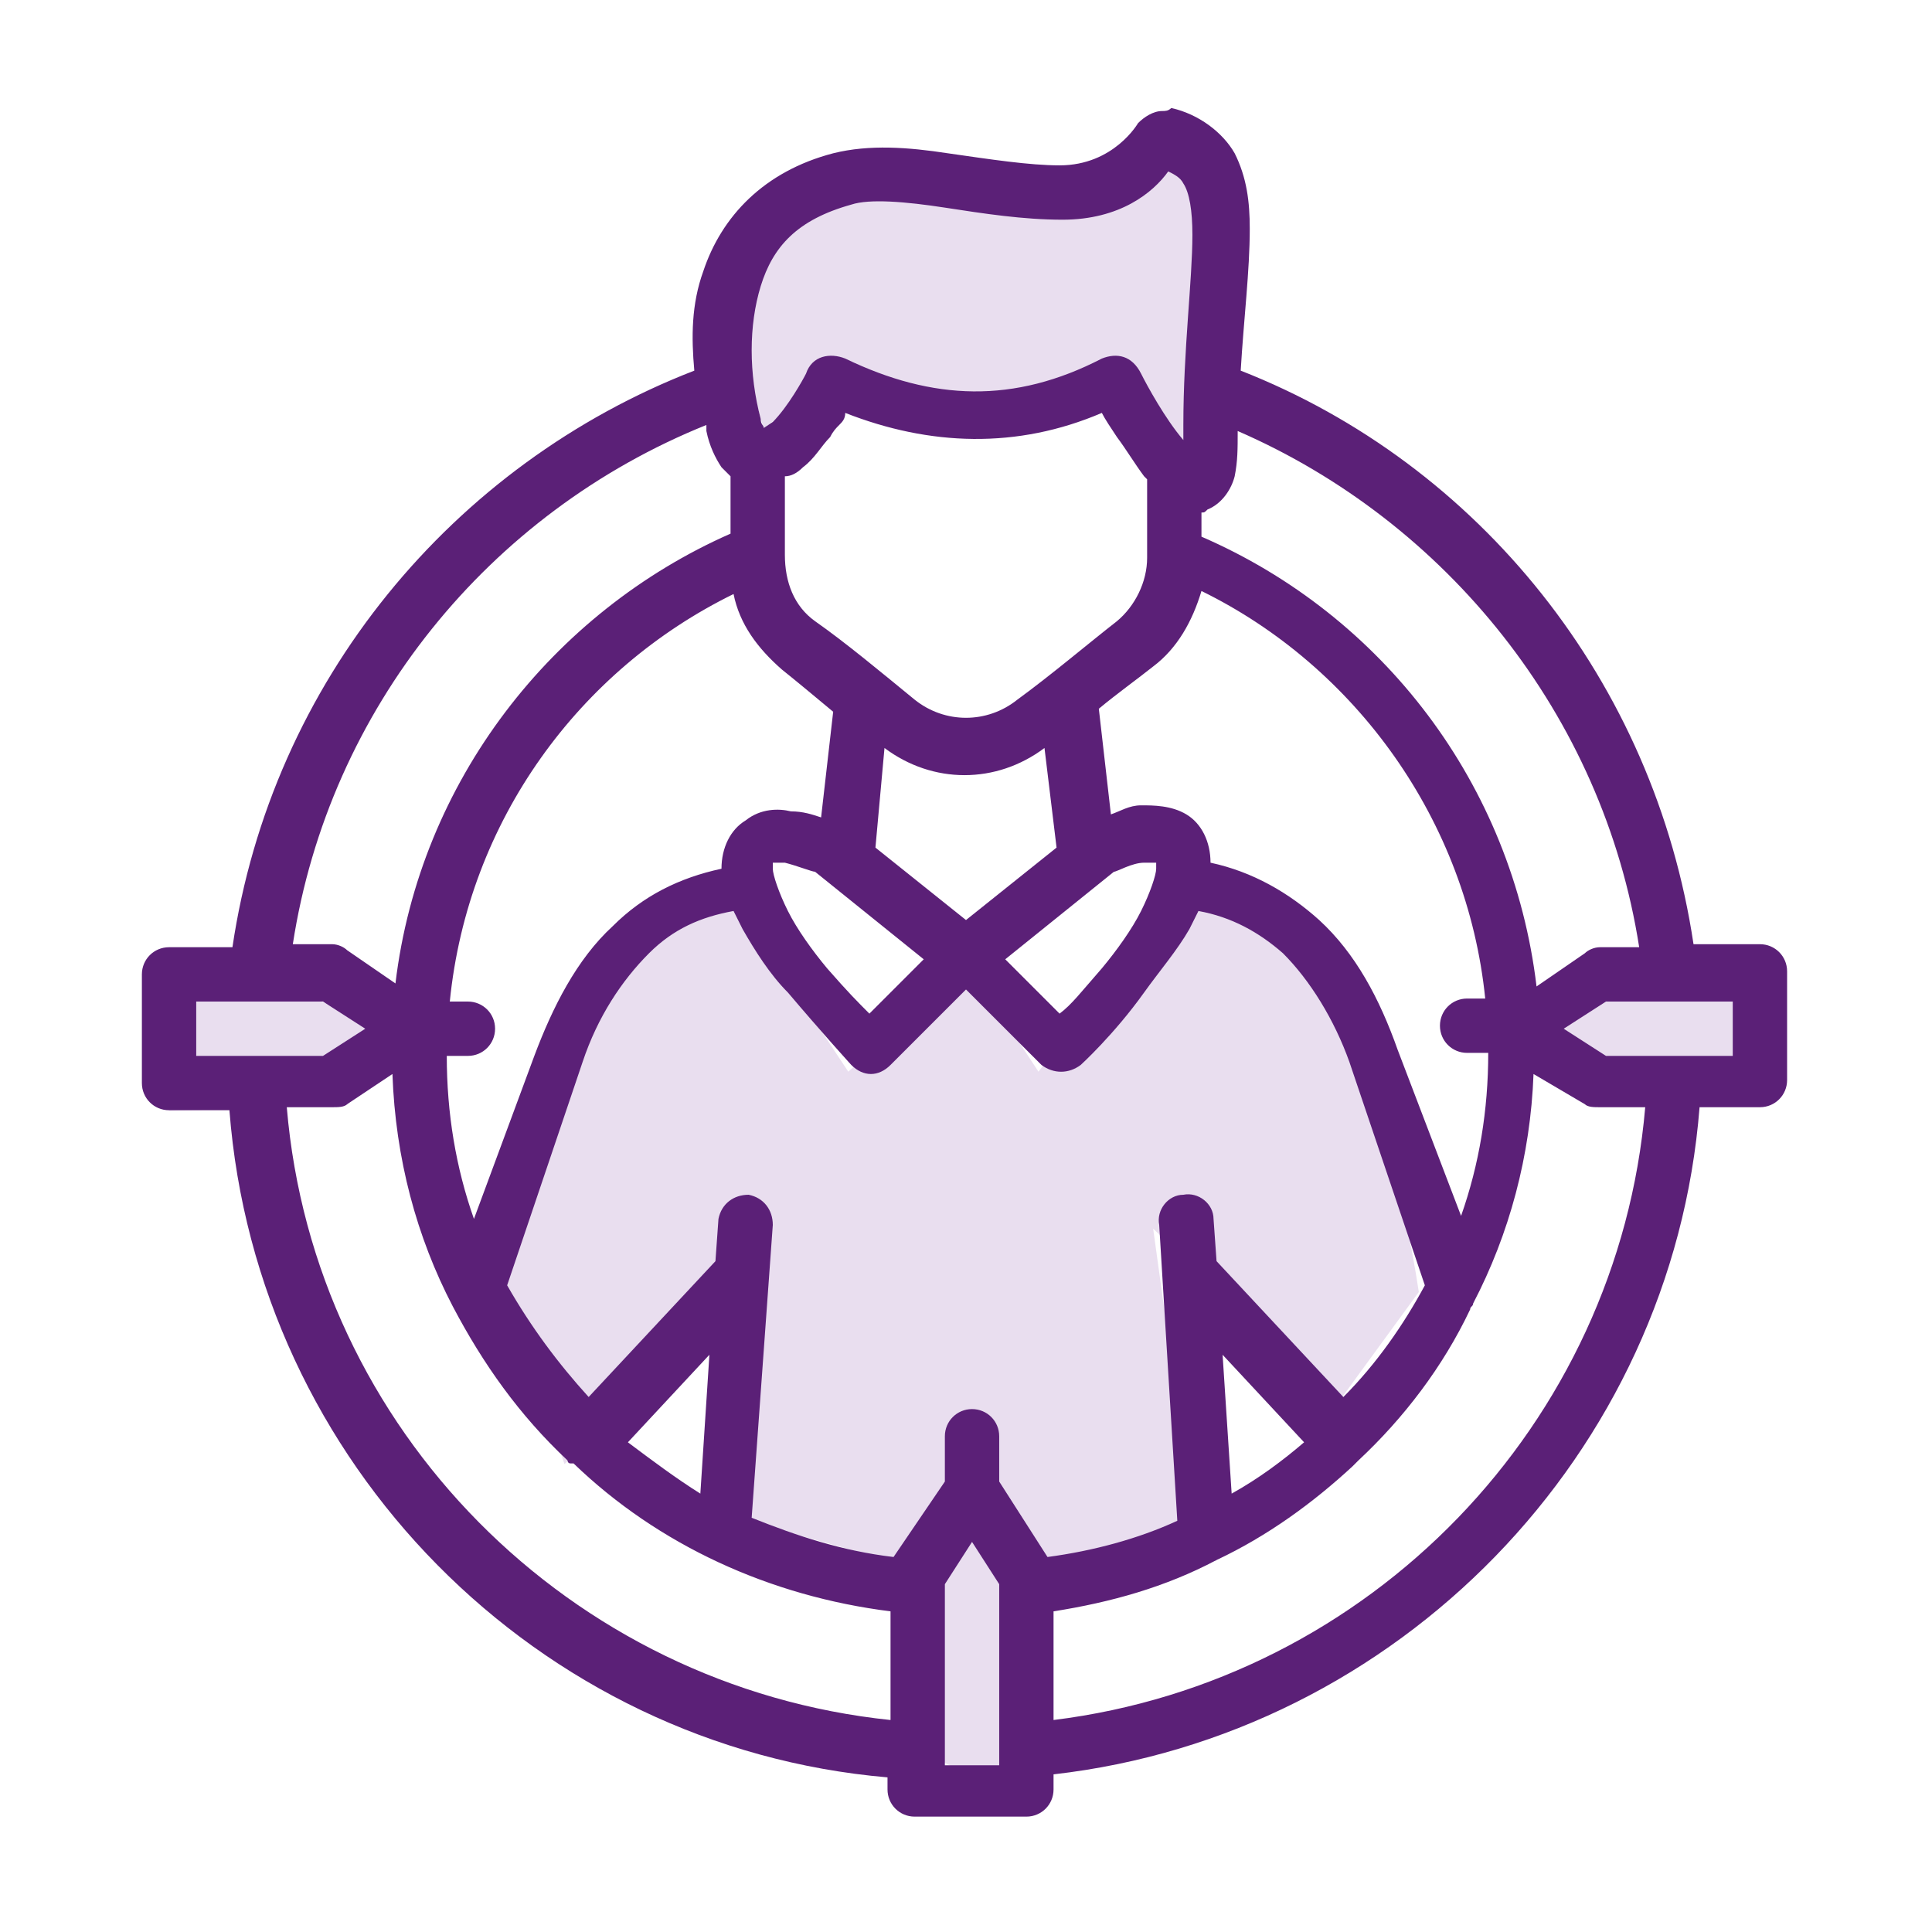
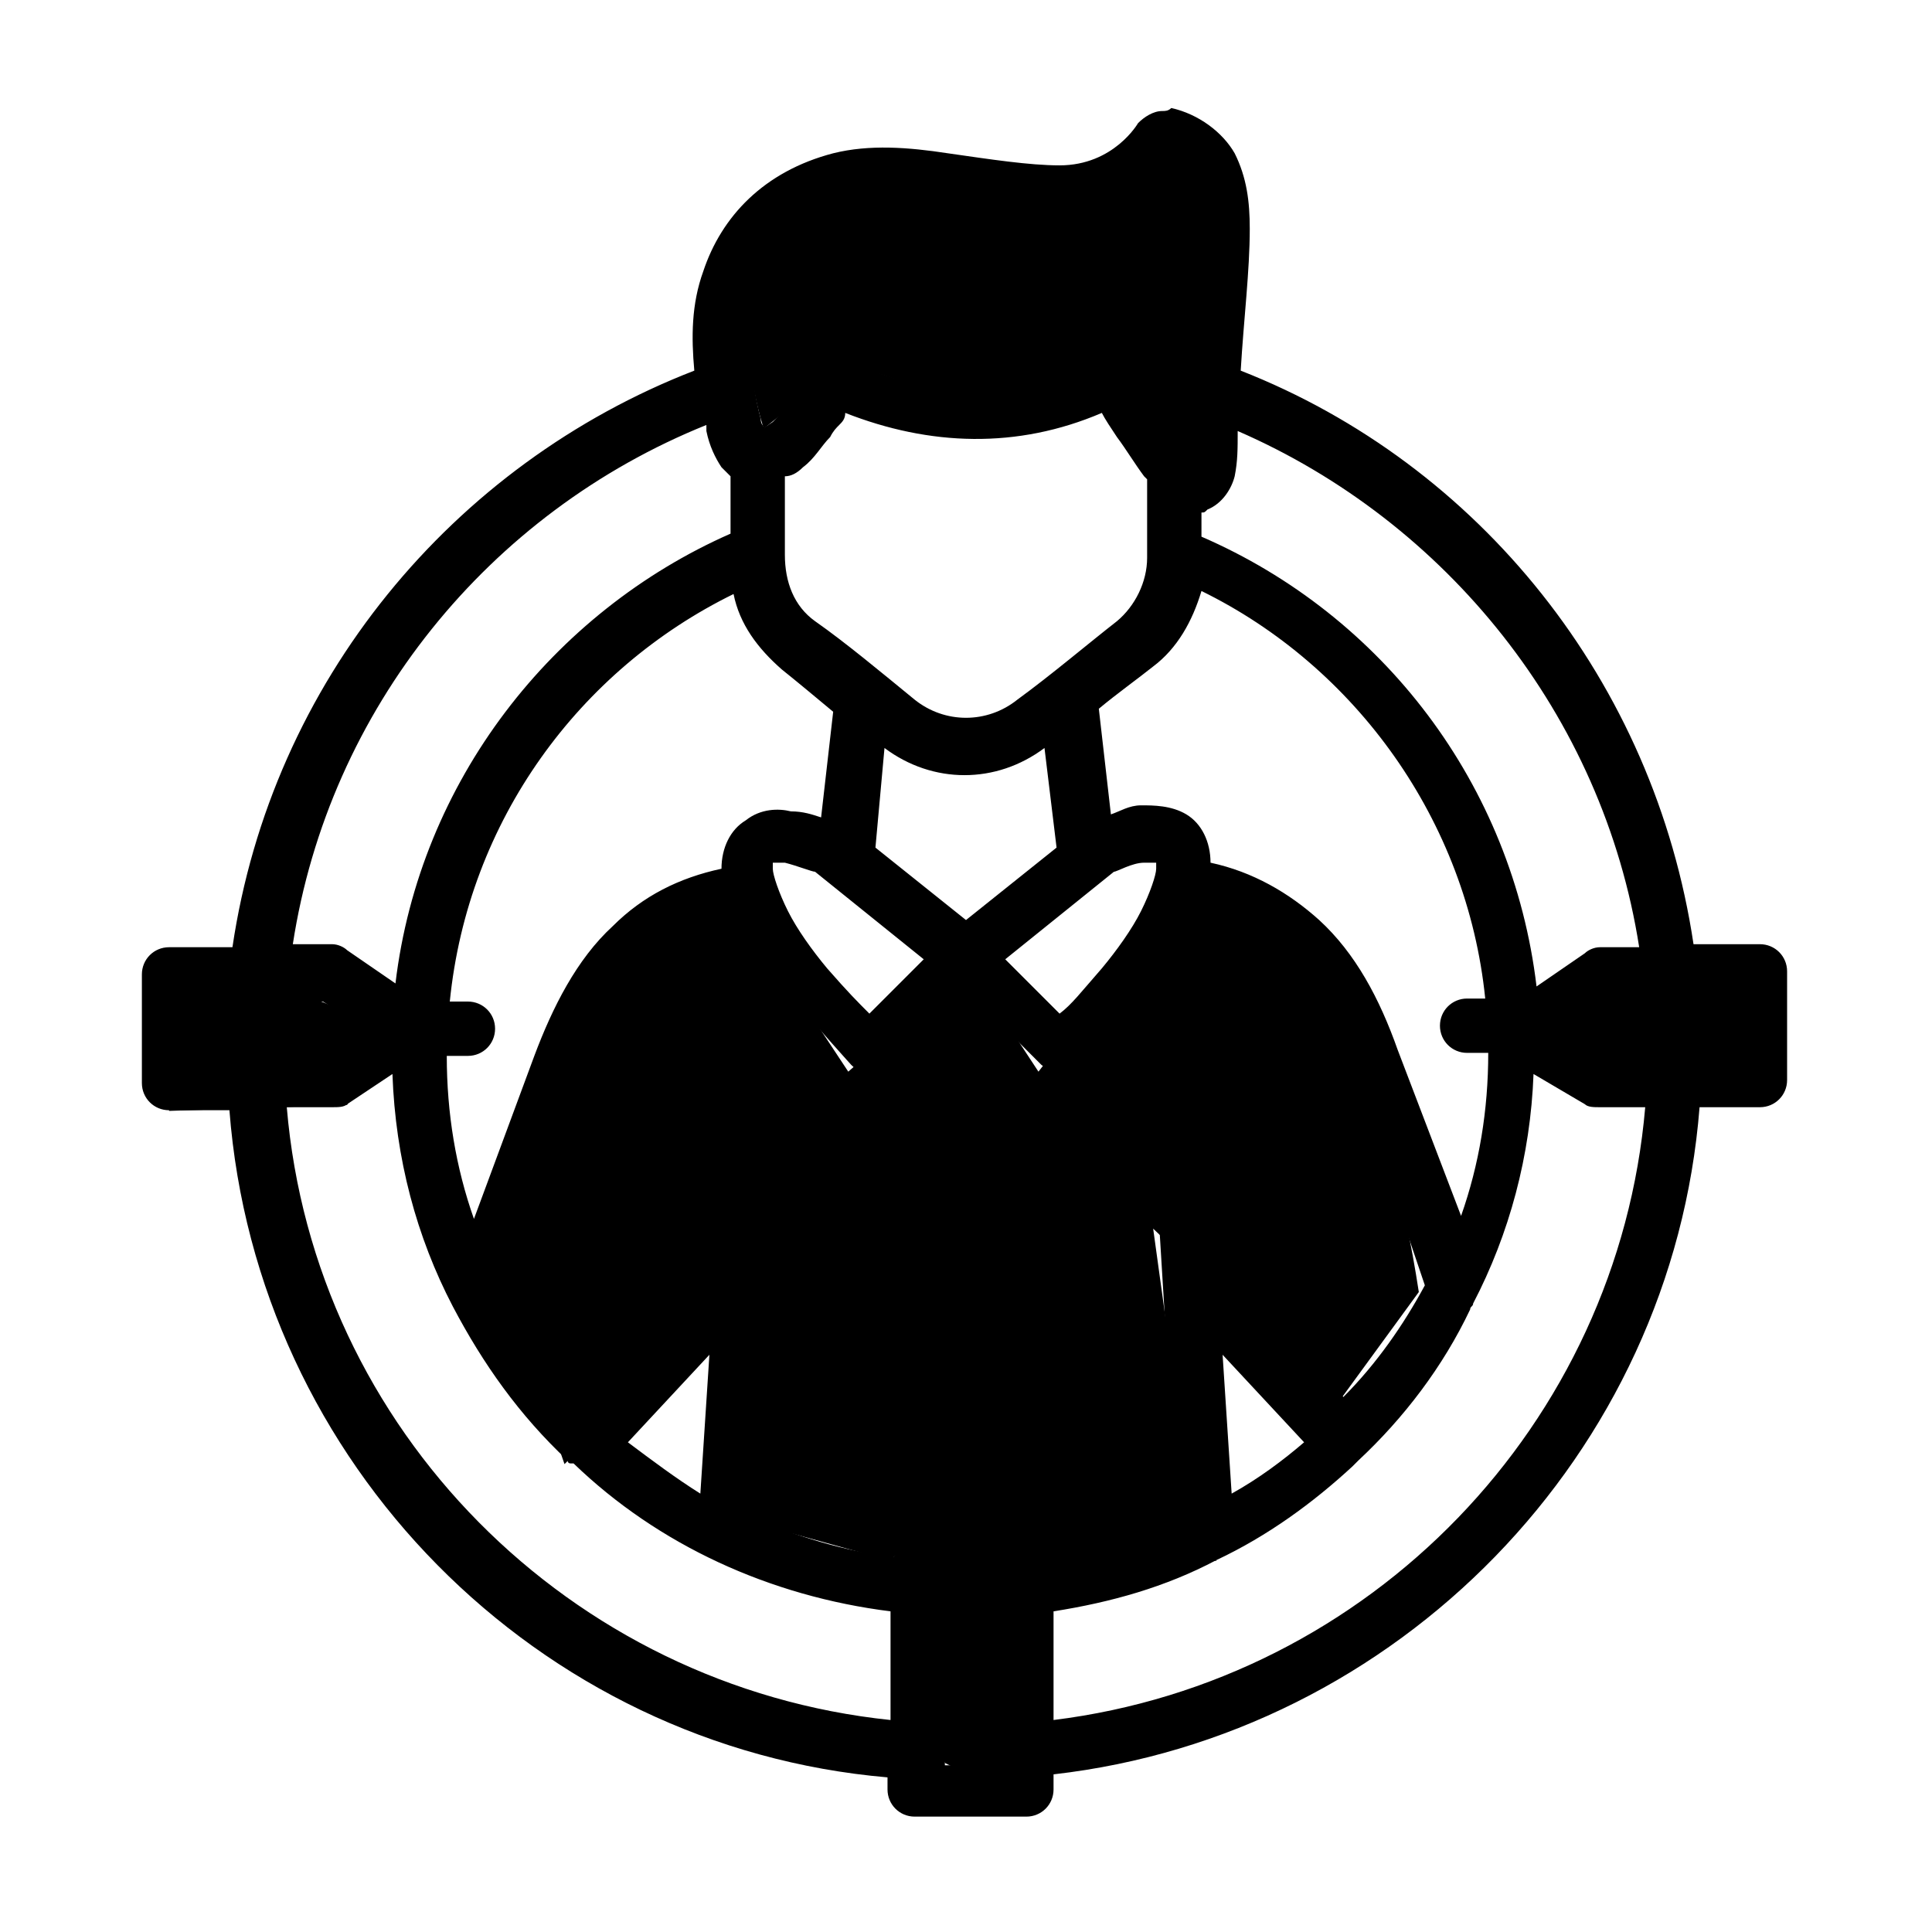
<svg xmlns="http://www.w3.org/2000/svg" version="1.1" id="레이어_1" x="0px" y="0px" viewBox="0 0 64 64" style="enable-background:new 0 0 64 64;" xml:space="preserve">
-   <style type="text/css">
- 	.st0{fill-rule:evenodd;clip-rule:evenodd;fill:#E9DEEF;}
- 	.st1{fill:#E9DEEF;}
- 	.st2{fill:#5B2077;}
- 	.st3{display:none;}
- 	.st4{display:inline;}
- 	.st5{fill:none;stroke:#4C5159;stroke-width:2;stroke-miterlimit:10;}
- 	.st6{display:inline;fill:none;stroke:#4C5159;stroke-width:2;stroke-miterlimit:10;}
- 	.st7{display:inline;fill:none;stroke:#4C5159;stroke-width:2;stroke-miterlimit:10;stroke-dasharray:1.986,1.986;}
- 	.st8{display:inline;fill:none;stroke:#4C5159;stroke-width:2;stroke-miterlimit:10;stroke-dasharray:2;}
- 	.st9{fill:none;stroke:#4C5159;stroke-width:2;stroke-miterlimit:10;stroke-dasharray:2;}
- 	.st10{display:inline;fill:none;stroke:#4C5159;stroke-width:2;stroke-miterlimit:10;stroke-dasharray:3;}
- 	.st11{fill:none;stroke:#4C5159;stroke-width:2;stroke-miterlimit:10;stroke-dasharray:3;}
- 	.st12{fill:none;stroke:#5B2077;stroke-width:2;stroke-miterlimit:10;}
- 	.st13{fill:none;stroke:#4C5159;stroke-width:2;stroke-miterlimit:10;stroke-dasharray:1.986,1.986;}
- 	.st14{display:inline;fill:none;stroke:#5B2077;stroke-width:2;stroke-miterlimit:10;}
- 	.st15{display:inline;fill:none;stroke:#5B2077;stroke-width:2;stroke-miterlimit:10;stroke-dasharray:1.986,1.986;}
- 	.st16{display:inline;fill:none;stroke:#5B2077;stroke-width:2;stroke-miterlimit:10;stroke-dasharray:2;}
- 	.st17{fill:none;stroke:#5B2077;stroke-width:2;stroke-miterlimit:10;stroke-dasharray:2;}
- 	.st18{display:inline;fill:none;stroke:#5B2077;stroke-width:2;stroke-miterlimit:10;stroke-dasharray:3;}
- 	.st19{fill:none;stroke:#5B2077;stroke-width:2;stroke-miterlimit:10;stroke-dasharray:3;}
- 	.st20{fill:#E9DEEF;stroke:#5B2077;stroke-width:2;stroke-miterlimit:10;}
- 	.st21{fill:none;stroke:#5B2077;stroke-width:2;stroke-miterlimit:10;stroke-dasharray:1.986,1.986;}
- 	.st22{fill-rule:evenodd;clip-rule:evenodd;fill:#5B2077;}
- </style>
  <polygon class="st0" points="51.9,33.2 58.2,32.6 58.2,35.6 52.3,35.6 50.6,34.1 " />
  <polygon class="st0" points="32.2,49.9 30,54.7 31.3,58.4 33.3,59.4 34.1,52.6 " />
  <polygon class="st0" points="5.6,31.4 5.6,36.8 11.5,36.6 12.8,34.1 10.7,33.2 " />
  <path class="st0" d="M16.3,41.6c0,0,3.3-12.7,7.9-12l3.9,5.9l4-3.5l2.3,3.5l4.6-5.9c0,0,6,0.1,8,13.2l-2.7,3.7l-6.1-5.8l1.2,8.7  l0.9,2.3l-5.7-0.1l-2.5-2.8l-2.6,2.9l-4.7-1.3l-0.1-7.8l-6,5.9L16.3,41.6z" />
  <path class="st0" d="M25.3,14.2c0,0-3.5-10.2,8-7.7c0,0,3.2,0.2,5-1.5c0,0,3.4-0.6,1.4,10.6l-3.2-3.6l-3.2,1.8L28,12L25.3,14.2z" />
  <g id="layer1_00000090256770442300909550000016501840692113159082_" transform="translate(0,-274.4222)">
    <path id="path2701" class="st22" d="M38.5,278.1c-0.3,0-0.6,0.2-0.8,0.4c0,0-0.8,1.4-2.6,1.4c-1,0-2.3-0.2-3.7-0.4   c-1.3-0.2-2.6-0.3-3.8,0c-2.3,0.6-3.7,2.1-4.3,3.9c-0.4,1.1-0.4,2.2-0.3,3.3c-8,3.1-14,10.3-15.3,19.1H5.6c-0.5,0-0.9,0.4-0.9,0.9   v3.6c0,0.5,0.4,0.9,0.9,0.9h2c0.9,11.7,10.2,21.1,21.8,22.1v0.4c0,0.5,0.4,0.9,0.9,0.9H34c0.5,0,0.9-0.4,0.9-0.9v-0.5   c11.4-1.3,20.5-10.6,21.4-22.1h2c0.5,0,0.9-0.4,0.9-0.9v-3.6c0-0.5-0.4-0.9-0.9-0.9h-2.2c-1.3-8.7-7.1-15.9-15-19   c0.1-1.7,0.3-3.3,0.3-4.7c0-0.9-0.1-1.7-0.5-2.5c-0.4-0.7-1.2-1.3-2.1-1.5C38.7,278.1,38.6,278.1,38.5,278.1L38.5,278.1z    M25.3,288.6c0-0.1-0.1-0.1-0.1-0.3c-0.4-1.5-0.4-3.1,0-4.4c0.4-1.3,1.2-2.2,3-2.7c0.6-0.2,1.8-0.1,3.1,0.1   c1.3,0.2,2.6,0.4,3.9,0.4c1.9,0,3-0.9,3.5-1.6l0,0c0.2,0.1,0.4,0.2,0.5,0.4c0.2,0.3,0.3,0.9,0.3,1.7c0,1.5-0.3,3.8-0.3,6.3   c0,0.3,0,0.4,0,0.5c-0.6-0.7-1.2-1.8-1.4-2.2c-0.3-0.6-0.8-0.7-1.3-0.5c-2.9,1.5-5.6,1.4-8.5,0c-0.5-0.2-1.1-0.1-1.3,0.5   c-0.1,0.2-0.6,1.1-1.1,1.6L25.3,288.6z M26.6,289.9c0.4-0.3,0.6-0.7,0.9-1c0.1-0.2,0.2-0.3,0.3-0.4c0.1-0.1,0.2-0.2,0.2-0.4l0,0   c2.8,1.1,5.7,1.2,8.5,0c0.1,0.2,0.3,0.5,0.5,0.8c0,0,0,0,0,0c0.3,0.4,0.6,0.9,0.9,1.3l0.1,0.1l0,2.6c0,0.8-0.4,1.6-1,2.1   c-0.9,0.7-2.2,1.8-3.3,2.6c-1,0.8-2.4,0.8-3.4,0c-1.1-0.9-2.3-1.9-3.3-2.6c-0.7-0.5-1-1.3-1-2.2l0-2.6   C26.2,290.2,26.4,290.1,26.6,289.9L26.6,289.9z M23.4,288.5c0,0.1,0,0.1,0,0.2c0.1,0.5,0.3,0.9,0.5,1.2c0.1,0.1,0.2,0.2,0.3,0.3   l0,1.9c-5.9,2.6-10.3,8.2-11.1,14.9l-1.6-1.1c-0.1-0.1-0.3-0.2-0.5-0.2H9.7C10.9,297.9,16.2,291.4,23.4,288.5L23.4,288.5z    M41,288.7c6.9,3,12.1,9.4,13.3,17.1H53c-0.2,0-0.4,0.1-0.5,0.2l-1.6,1.1c-0.8-6.7-5.1-12.3-11.1-14.9l0-0.8c0.1,0,0.1,0,0.2-0.1   c0.5-0.2,0.8-0.7,0.9-1.1C41,289.7,41,289.3,41,288.7L41,288.7z M15.7,314.8c-0.6-1.7-0.9-3.5-0.9-5.4h0.7c0.5,0,0.9-0.4,0.9-0.9   c0-0.5-0.4-0.9-0.9-0.9h-0.6c0.6-6,4.3-11,9.4-13.5h0c0.2,1,0.8,1.8,1.6,2.5c0.5,0.4,1.1,0.9,1.7,1.4l-0.4,3.5   c-0.3-0.1-0.6-0.2-1-0.2c-0.4-0.1-1-0.1-1.5,0.3c-0.5,0.3-0.8,0.9-0.8,1.6c-1.4,0.3-2.6,0.9-3.6,1.9c-1.2,1.1-2,2.7-2.6,4.3   L15.7,314.8z M46.3,309.2c-0.6-1.7-1.4-3.2-2.6-4.3c-1-0.9-2.2-1.6-3.6-1.9c0-0.7-0.3-1.3-0.8-1.6c-0.5-0.3-1.1-0.3-1.5-0.3   c-0.4,0-0.7,0.2-1,0.3l-0.4-3.5c0.6-0.5,1.3-1,1.8-1.4c0.8-0.6,1.3-1.5,1.6-2.5v0c5.1,2.5,8.8,7.6,9.4,13.5h-0.6   c-0.5,0-0.9,0.4-0.9,0.9c0,0.5,0.4,0.9,0.9,0.9h0.7c0,1.9-0.3,3.7-0.9,5.4L46.3,309.2z M29.3,299.2c1.6,1.2,3.7,1.2,5.3,0l0.4,3.3   l-3,2.4l-3-2.4L29.3,299.2z M26,303c0.4,0.1,0.9,0.3,1,0.3l3.6,2.9l-1.8,1.8c-0.4-0.4-0.7-0.7-1.4-1.5c-0.5-0.6-1-1.3-1.3-1.9   c-0.3-0.6-0.5-1.2-0.5-1.4c0-0.1,0-0.1,0-0.2C25.8,303,25.9,303,26,303L26,303z M38.3,303c0,0,0,0.1,0,0.2c0,0.2-0.2,0.8-0.5,1.4   c-0.3,0.6-0.8,1.3-1.3,1.9c-0.7,0.8-1,1.2-1.4,1.5l-1.8-1.8l3.6-2.9c0.1,0,0.6-0.3,1-0.3C38.1,303,38.2,303,38.3,303L38.3,303z    M39,324.8c-1.3,0.6-2.8,1-4.3,1.2l-1.6-2.5V322c0-0.5-0.4-0.9-0.9-0.9c-0.5,0-0.9,0.4-0.9,0.9v1.5l-1.7,2.5   c-1.7-0.2-3.2-0.7-4.7-1.3l0.7-9.7c0-0.5-0.3-0.9-0.8-1c-0.5,0-0.9,0.3-1,0.8l-0.1,1.4l-4.2,4.5c-1-1.1-1.9-2.3-2.7-3.7l2.5-7.4   c0.5-1.5,1.3-2.7,2.2-3.6c0.8-0.8,1.7-1.2,2.8-1.4c0.1,0.2,0.2,0.4,0.3,0.6c0.4,0.7,0.9,1.5,1.5,2.1c1.1,1.3,2.1,2.4,2.1,2.4   c0.4,0.4,0.9,0.4,1.3,0l2.5-2.5l2.5,2.5c0.4,0.3,0.9,0.3,1.3,0c0,0,1.1-1,2.1-2.4c0.5-0.7,1.1-1.4,1.5-2.1c0.1-0.2,0.2-0.4,0.3-0.6   h0c1.1,0.2,2,0.7,2.8,1.4c0.9,0.9,1.7,2.2,2.2,3.6l2.5,7.4c-0.7,1.3-1.6,2.6-2.7,3.7l-4.2-4.5l-0.1-1.4c0-0.5-0.5-0.9-1-0.8   c-0.5,0-0.9,0.5-0.8,1L39,324.8z M6.5,307.6h4.2l1.4,0.9l-1.4,0.9H6.5V307.6z M53.2,307.6h4.2v1.8h-4.2l-1.4-0.9L53.2,307.6z    M52.5,311c0.1,0.1,0.3,0.1,0.5,0.1h1.5c-0.9,10.5-9.1,19-19.6,20.3v-3.6c1.9-0.3,3.7-0.8,5.4-1.7h0c0,0,0,0,0,0c0,0,0,0,0,0   c0,0,0,0,0,0c1.7-0.8,3.2-1.9,4.5-3.1c0,0,0.1-0.1,0.1-0.1c0,0,0.1-0.1,0.1-0.1c1.5-1.4,2.8-3.1,3.7-5c0-0.1,0.1-0.1,0.1-0.2v0   c1.2-2.3,1.9-4.9,2-7.6L52.5,311z M13,310c0.1,2.8,0.8,5.4,2,7.7c0,0,0,0,0,0c1,1.9,2.2,3.6,3.8,5.1c0,0,0,0.1,0.1,0.1   c0,0,0,0,0.1,0c2.8,2.7,6.5,4.4,10.5,4.9v3.6c-10.6-1.1-19.1-9.6-20-20.3H11c0.2,0,0.4,0,0.5-0.1L13,310z M40.5,319.3l2.7,2.9   c-0.7,0.6-1.5,1.2-2.4,1.7L40.5,319.3z M23.5,319.3l-0.3,4.6c-0.8-0.5-1.6-1.1-2.4-1.7L23.5,319.3z M32.2,325.5l0.9,1.4v6h-1.8v-6   L32.2,325.5z" />
  </g>
</svg>
